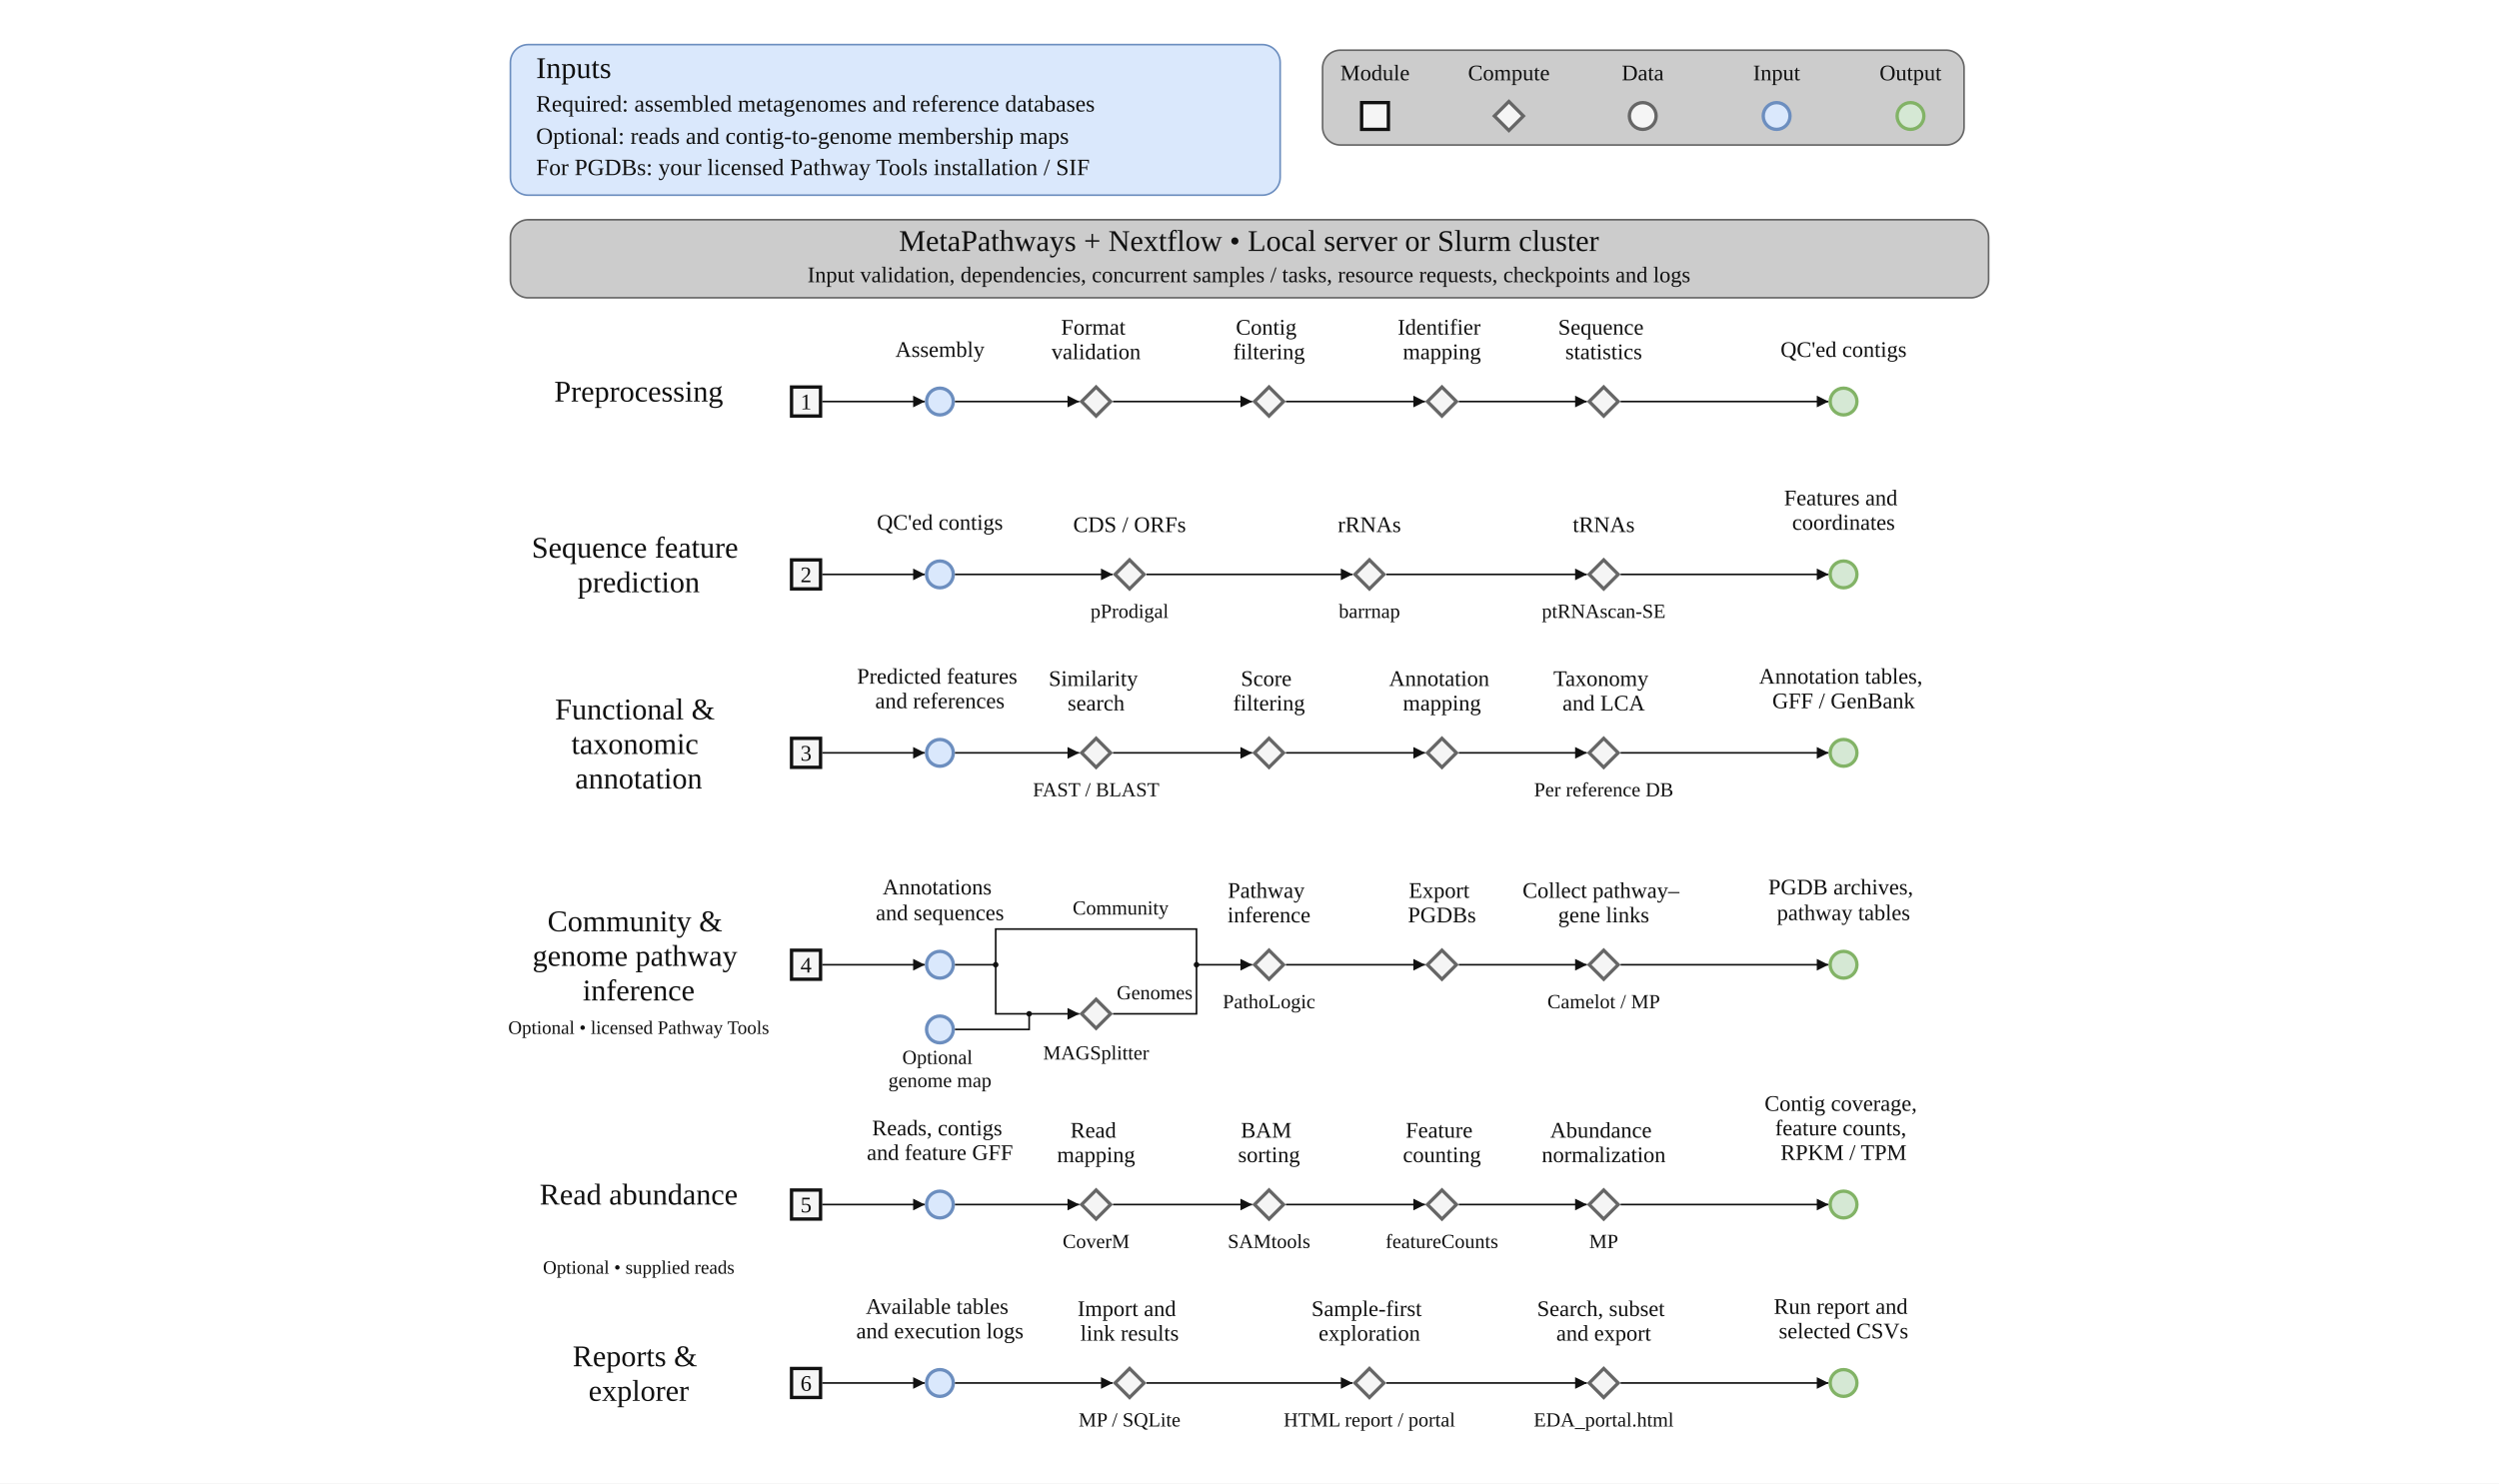
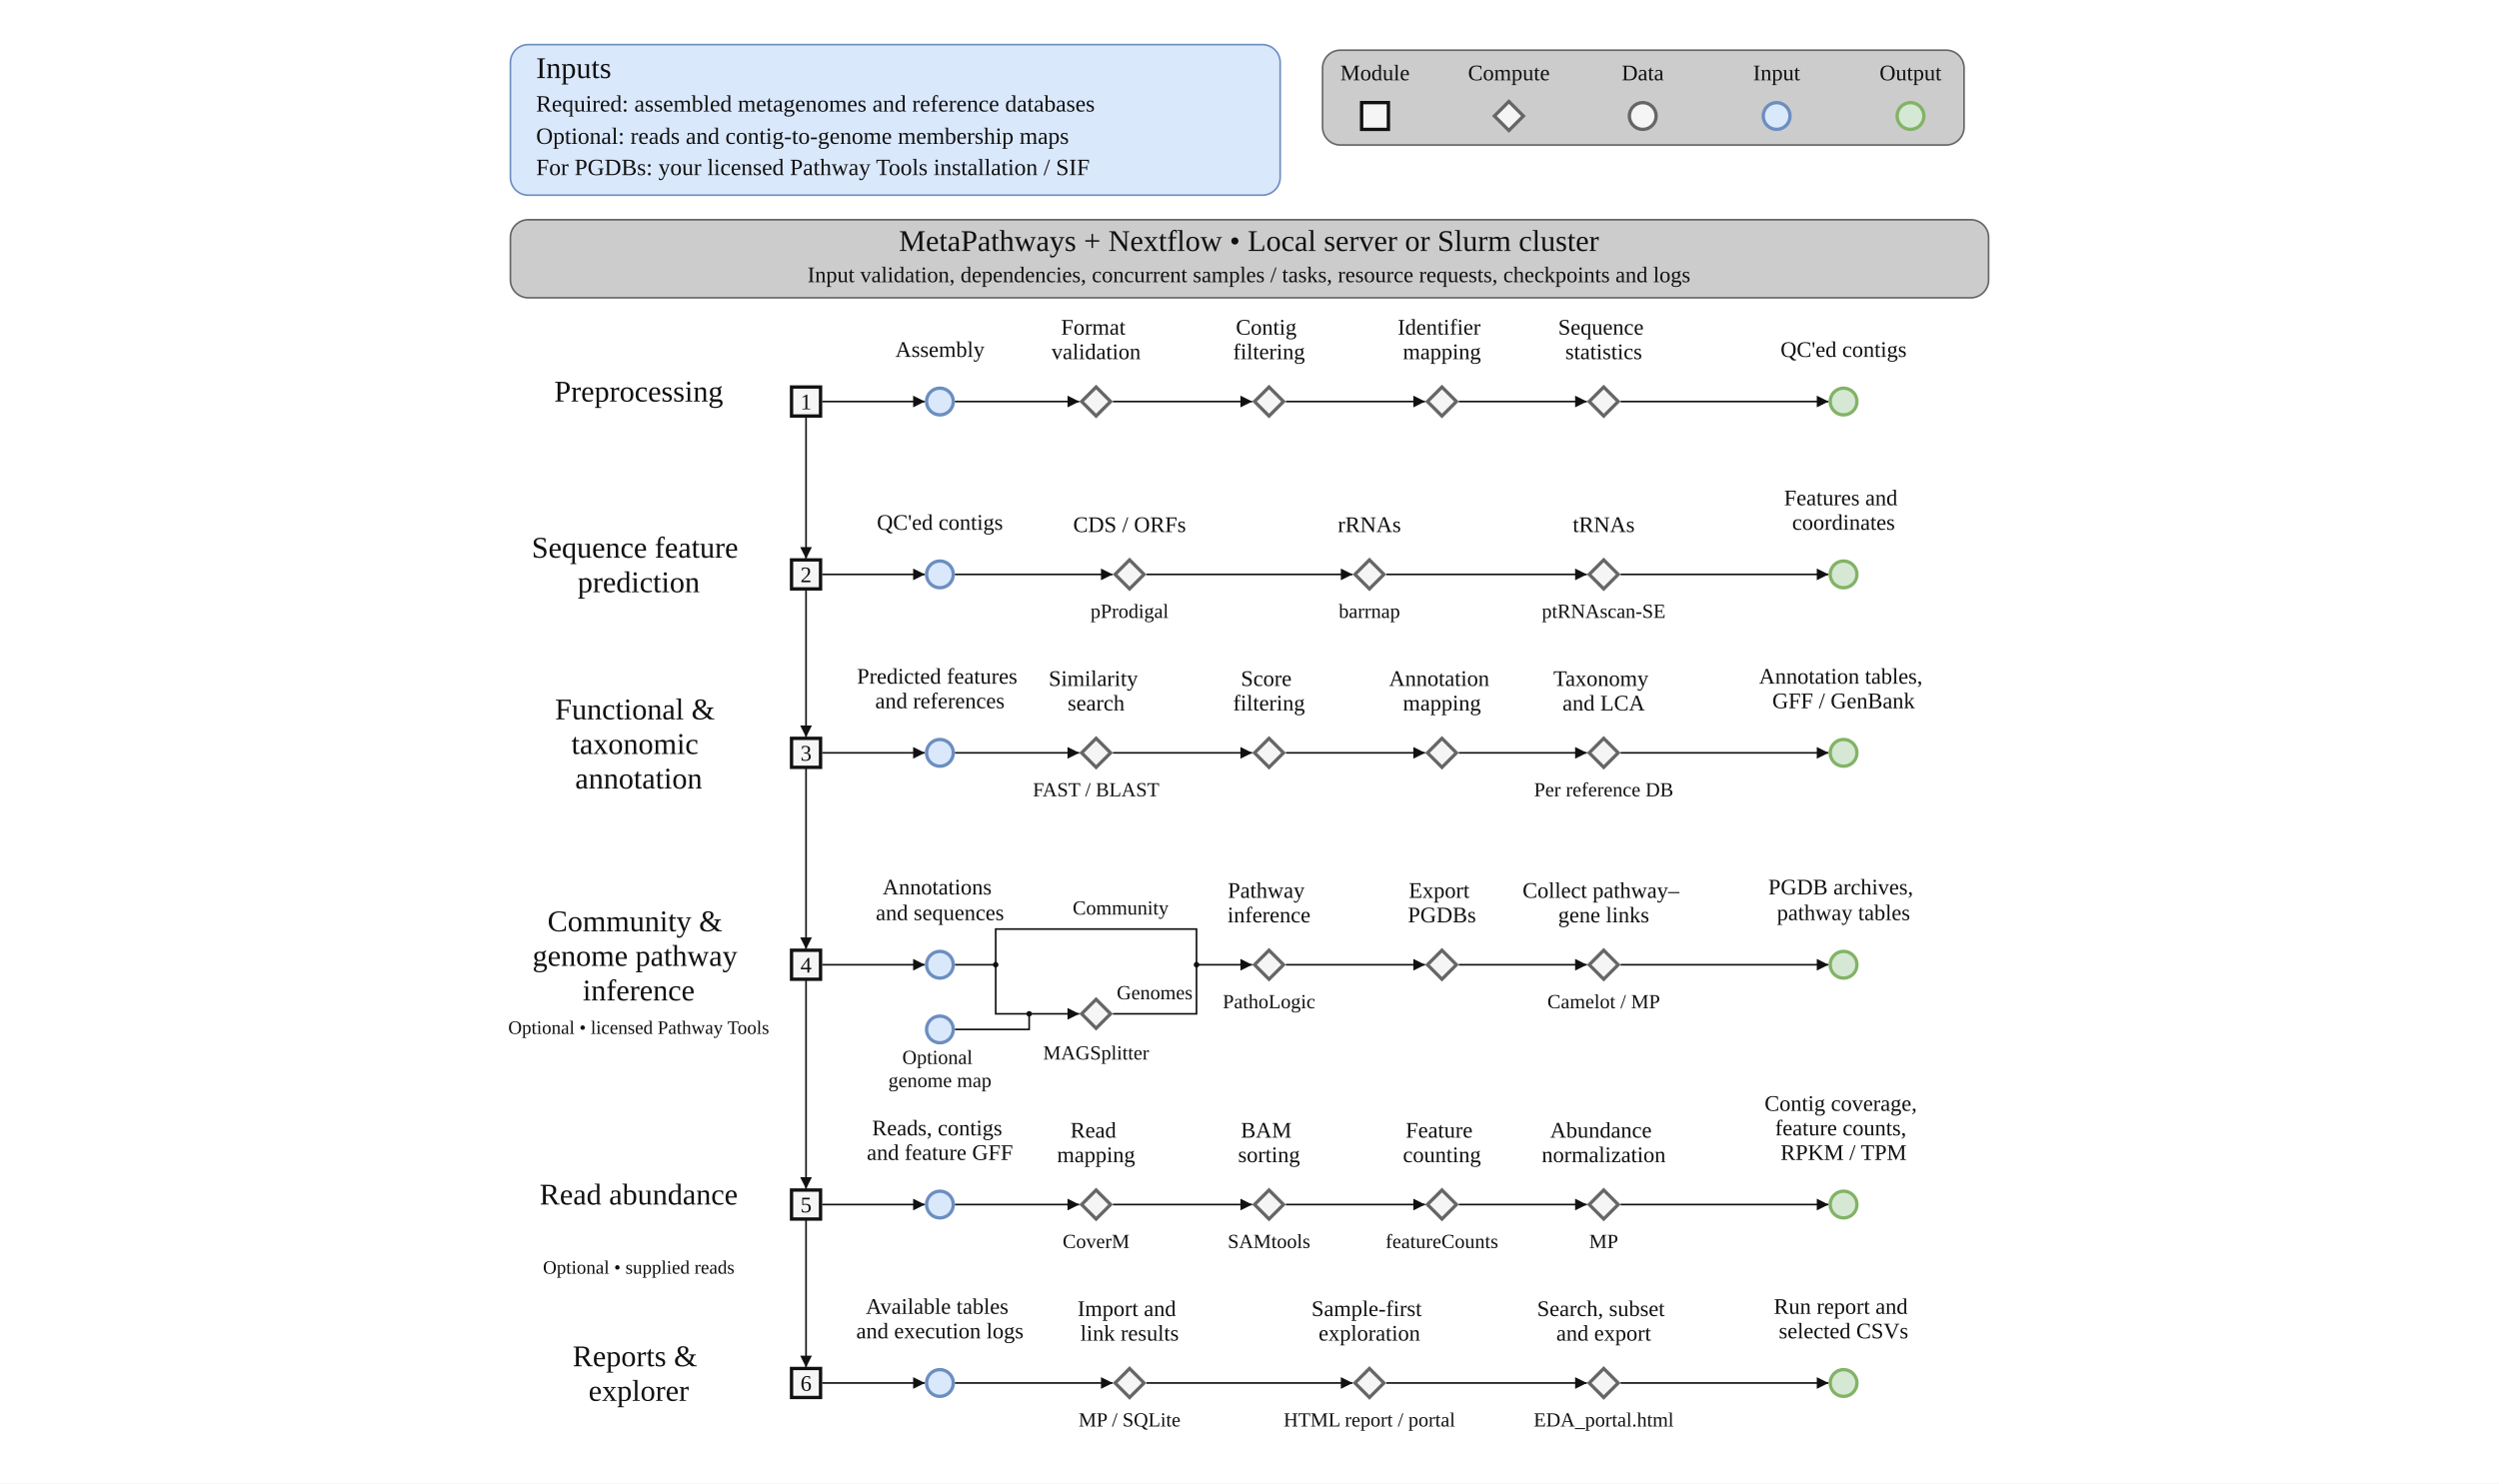
<svg xmlns="http://www.w3.org/2000/svg" viewBox="0 0 2240 1330" width="2240" height="1330" role="img">
  <rect width="2240" height="1330" fill="#ffffff" />
  <svg viewBox="135 0 1365 1290" width="1365" height="1290" role="img" aria-labelledby="workflow-title workflow-desc" x="437.5" y="20">
    <rect width="1500" height="1290" fill="#FFFFFF" />
    <defs>
      <marker id="arrow" viewBox="0 0 10 10" refX="10" refY="5" markerWidth="7" markerHeight="7" orient="auto-start-reverse">
        <path d="M 0 0 L 10 5 L 0 10 z" fill="#111111" />
      </marker>
    </defs>
    <style>text { font-family: "Times New Roman", Times, serif; fill: #111111; } .wire { fill: none; stroke: #111111; stroke-width: 1.5; marker-end: url(#arrow); } .branch { fill: none; stroke: #111111; stroke-width: 1.5; stroke-linejoin: miter; }</style>
    <rect x="155" y="20" width="690" height="135" rx="16" fill="#DAE8FC" stroke="#6C8EBF" stroke-width="1.5" />
    <text x="178" y="50" font-size="27" text-anchor="start">
      <tspan x="178" dy="0">Inputs</tspan>
    </text>
    <text x="178" y="80" font-size="21" text-anchor="start">
      <tspan x="178" dy="0">Required: assembled metagenomes and reference databases</tspan>
    </text>
    <text x="178" y="109" font-size="21" text-anchor="start">
      <tspan x="178" dy="0">Optional: reads and contig-to-genome membership maps</tspan>
    </text>
    <text x="178" y="137" font-size="21" text-anchor="start">
      <tspan x="178" dy="0">For PGDBs: your licensed Pathway Tools installation / SIF</tspan>
    </text>
    <rect x="883" y="25" width="575" height="85" rx="16" fill="#CCCCCC" stroke="#666666" stroke-width="1.5" />
    <text x="930" y="52" font-size="20" text-anchor="middle">
      <tspan x="930" dy="0">Module</tspan>
    </text>
    <text x="1050" y="52" font-size="20" text-anchor="middle">
      <tspan x="1050" dy="0">Compute</tspan>
    </text>
    <text x="1170" y="52" font-size="20" text-anchor="middle">
      <tspan x="1170" dy="0">Data</tspan>
    </text>
    <text x="1290" y="52" font-size="20" text-anchor="middle">
      <tspan x="1290" dy="0">Input</tspan>
    </text>
    <text x="1410" y="52" font-size="20" text-anchor="middle">
      <tspan x="1410" dy="0">Output</tspan>
    </text>
    <rect x="918" y="72" width="24" height="24" fill="#F5F5F5" stroke="#111111" stroke-width="3" />
    <path d="M 1050 71 L 1063 84 L 1050 97 L 1037 84 Z" fill="#F5F5F5" stroke="#666666" stroke-width="3" />
    <circle cx="1170" cy="84" r="12" fill="#F5F5F5" stroke="#666666" stroke-width="3" />
    <circle cx="1290" cy="84" r="12" fill="#DAE8FC" stroke="#6C8EBF" stroke-width="3" />
    <circle cx="1410" cy="84" r="12" fill="#D5E8D4" stroke="#82B366" stroke-width="3" />
    <rect x="155" y="177" width="1325" height="70" rx="16" fill="#CCCCCC" stroke="#666666" stroke-width="1.5" />
    <text x="817" y="205" font-size="27" text-anchor="middle">
      <tspan x="817" dy="0">MetaPathways + Nextflow  •  Local server or Slurm cluster</tspan>
    </text>
    <text x="817" y="233" font-size="20" text-anchor="middle">
      <tspan x="817" dy="0">Input validation, dependencies, concurrent samples / tasks, resource requests, checkpoints and logs</tspan>
    </text>
    <text x="270" y="340" font-size="27" text-anchor="middle">
      <tspan x="270" dy="0">Preprocessing</tspan>
    </text>
    <rect x="407" y="327" width="26" height="26" fill="#F5F5F5" stroke="#111111" stroke-width="3" />
    <text x="420" y="347" font-size="20" text-anchor="middle">
      <tspan x="420" dy="0">1</tspan>
    </text>
    <path d="M 434.5 340 L 526.5 340" class="wire" />
    <circle cx="540" cy="340" r="12" fill="#DAE8FC" stroke="#6C8EBF" stroke-width="3" />
    <text x="540" y="300" font-size="20" text-anchor="middle">
      <tspan x="540" dy="0">Assembly</tspan>
    </text>
    <path d="M 553.5 340 L 664.879 340" class="wire" />
    <path d="M 680 327 L 693 340 L 680 353 L 667 340 Z" fill="#F5F5F5" stroke="#666666" stroke-width="3" />
    <text x="680" y="280" font-size="20" text-anchor="middle">
      <tspan x="680" dy="0">Format</tspan>
      <tspan x="680" dy="22">validation</tspan>
    </text>
    <path d="M 695.121 340 L 819.879 340" class="wire" />
    <path d="M 835 327 L 848 340 L 835 353 L 822 340 Z" fill="#F5F5F5" stroke="#666666" stroke-width="3" />
    <text x="835" y="280" font-size="20" text-anchor="middle">
      <tspan x="835" dy="0">Contig</tspan>
      <tspan x="835" dy="22">filtering</tspan>
    </text>
    <path d="M 850.121 340 L 974.879 340" class="wire" />
    <path d="M 990 327 L 1003 340 L 990 353 L 977 340 Z" fill="#F5F5F5" stroke="#666666" stroke-width="3" />
    <text x="990" y="280" font-size="20" text-anchor="middle">
      <tspan x="990" dy="0">Identifier</tspan>
      <tspan x="990" dy="22">mapping</tspan>
    </text>
    <path d="M 1005.12 340 L 1119.88 340" class="wire" />
    <path d="M 1135 327 L 1148 340 L 1135 353 L 1122 340 Z" fill="#F5F5F5" stroke="#666666" stroke-width="3" />
    <text x="1135" y="280" font-size="20" text-anchor="middle">
      <tspan x="1135" dy="0">Sequence</tspan>
      <tspan x="1135" dy="22">statistics</tspan>
    </text>
    <path d="M 1150.12 340 L 1336.5 340" class="wire" />
    <circle cx="1350" cy="340" r="12" fill="#D5E8D4" stroke="#82B366" stroke-width="3" />
    <text x="1350" y="300" font-size="20" text-anchor="middle">
      <tspan x="1350" dy="0">QC'ed contigs</tspan>
    </text>
    <text x="270" y="480" font-size="27" text-anchor="middle">
      <tspan x="270" dy="0">Sequence feature</tspan>
      <tspan x="270" dy="31">prediction</tspan>
    </text>
    <rect x="407" y="482" width="26" height="26" fill="#F5F5F5" stroke="#111111" stroke-width="3" />
    <text x="420" y="502" font-size="20" text-anchor="middle">
      <tspan x="420" dy="0">2</tspan>
    </text>
    <path d="M 434.5 495 L 526.5 495" class="wire" />
    <circle cx="540" cy="495" r="12" fill="#DAE8FC" stroke="#6C8EBF" stroke-width="3" />
    <text x="540" y="455" font-size="20" text-anchor="middle">
      <tspan x="540" dy="0">QC'ed contigs</tspan>
    </text>
    <path d="M 553.5 495 L 694.879 495" class="wire" />
    <path d="M 710 482 L 723 495 L 710 508 L 697 495 Z" fill="#F5F5F5" stroke="#666666" stroke-width="3" />
    <text x="710" y="457" font-size="20" text-anchor="middle">
      <tspan x="710" dy="0">CDS / ORFs</tspan>
    </text>
    <text x="710" y="534" font-size="18" text-anchor="middle">
      <tspan x="710" dy="0">pProdigal</tspan>
    </text>
    <path d="M 725.121 495 L 909.879 495" class="wire" />
    <path d="M 925 482 L 938 495 L 925 508 L 912 495 Z" fill="#F5F5F5" stroke="#666666" stroke-width="3" />
    <text x="925" y="457" font-size="20" text-anchor="middle">
      <tspan x="925" dy="0">rRNAs</tspan>
    </text>
    <text x="925" y="534" font-size="18" text-anchor="middle">
      <tspan x="925" dy="0">barrnap</tspan>
    </text>
    <path d="M 940.121 495 L 1119.88 495" class="wire" />
    <path d="M 1135 482 L 1148 495 L 1135 508 L 1122 495 Z" fill="#F5F5F5" stroke="#666666" stroke-width="3" />
    <text x="1135" y="457" font-size="20" text-anchor="middle">
      <tspan x="1135" dy="0">tRNAs</tspan>
    </text>
    <text x="1135" y="534" font-size="18" text-anchor="middle">
      <tspan x="1135" dy="0">ptRNAscan-SE</tspan>
    </text>
    <path d="M 1150.12 495 L 1336.5 495" class="wire" />
    <circle cx="1350" cy="495" r="12" fill="#D5E8D4" stroke="#82B366" stroke-width="3" />
    <text x="1350" y="433" font-size="20" text-anchor="middle">
      <tspan x="1350" dy="0">Features and</tspan>
      <tspan x="1350" dy="22">coordinates</tspan>
    </text>
    <text x="270" y="625" font-size="27" text-anchor="middle">
      <tspan x="270" dy="0">Functional &amp;</tspan>
      <tspan x="270" dy="31">taxonomic</tspan>
      <tspan x="270" dy="31">annotation</tspan>
    </text>
    <rect x="407" y="642" width="26" height="26" fill="#F5F5F5" stroke="#111111" stroke-width="3" />
    <text x="420" y="662" font-size="20" text-anchor="middle">
      <tspan x="420" dy="0">3</tspan>
    </text>
    <path d="M 434.5 655 L 526.5 655" class="wire" />
    <circle cx="540" cy="655" r="12" fill="#DAE8FC" stroke="#6C8EBF" stroke-width="3" />
    <text x="540" y="593" font-size="20" text-anchor="middle">
      <tspan x="540" dy="0">Predicted features</tspan>
      <tspan x="540" dy="22">and references</tspan>
    </text>
    <path d="M 553.5 655 L 664.879 655" class="wire" />
    <path d="M 680 642 L 693 655 L 680 668 L 667 655 Z" fill="#F5F5F5" stroke="#666666" stroke-width="3" />
    <text x="680" y="595" font-size="20" text-anchor="middle">
      <tspan x="680" dy="0">Similarity</tspan>
      <tspan x="680" dy="22">search</tspan>
    </text>
    <text x="680" y="694" font-size="18" text-anchor="middle">
      <tspan x="680" dy="0">FAST / BLAST</tspan>
    </text>
    <path d="M 695.121 655 L 819.879 655" class="wire" />
    <path d="M 835 642 L 848 655 L 835 668 L 822 655 Z" fill="#F5F5F5" stroke="#666666" stroke-width="3" />
    <text x="835" y="595" font-size="20" text-anchor="middle">
      <tspan x="835" dy="0">Score</tspan>
      <tspan x="835" dy="22">filtering</tspan>
    </text>
    <path d="M 850.121 655 L 974.879 655" class="wire" />
    <path d="M 990 642 L 1003 655 L 990 668 L 977 655 Z" fill="#F5F5F5" stroke="#666666" stroke-width="3" />
    <text x="990" y="595" font-size="20" text-anchor="middle">
      <tspan x="990" dy="0">Annotation</tspan>
      <tspan x="990" dy="22">mapping</tspan>
    </text>
    <path d="M 1005.12 655 L 1119.88 655" class="wire" />
    <path d="M 1135 642 L 1148 655 L 1135 668 L 1122 655 Z" fill="#F5F5F5" stroke="#666666" stroke-width="3" />
    <text x="1135" y="595" font-size="20" text-anchor="middle">
      <tspan x="1135" dy="0">Taxonomy</tspan>
      <tspan x="1135" dy="22">and LCA</tspan>
    </text>
    <text x="1135" y="694" font-size="18" text-anchor="middle">
      <tspan x="1135" dy="0">Per reference DB</tspan>
    </text>
    <path d="M 1150.12 655 L 1336.5 655" class="wire" />
    <circle cx="1350" cy="655" r="12" fill="#D5E8D4" stroke="#82B366" stroke-width="3" />
    <text x="1350" y="593" font-size="20" text-anchor="middle">
      <tspan x="1350" dy="0">Annotation tables,</tspan>
      <tspan x="1350" dy="22">GFF / GenBank</tspan>
    </text>
    <text x="270" y="815" font-size="27" text-anchor="middle">
      <tspan x="270" dy="0">Community &amp;</tspan>
      <tspan x="270" dy="31">genome pathway</tspan>
      <tspan x="270" dy="31">inference</tspan>
    </text>
    <rect x="407" y="832" width="26" height="26" fill="#F5F5F5" stroke="#111111" stroke-width="3" />
    <text x="420" y="852" font-size="20" text-anchor="middle">
      <tspan x="420" dy="0">4</tspan>
    </text>
    <path d="M 434.5 845 L 526.5 845" class="wire" />
    <circle cx="540" cy="845" r="12" fill="#DAE8FC" stroke="#6C8EBF" stroke-width="3" />
    <text x="540" y="782" font-size="20" text-anchor="middle">
      <tspan x="540" dy="0">Annotations</tspan>
      <tspan x="540" dy="23.0">and sequences</tspan>
    </text>
    <circle cx="540" cy="903" r="12" fill="#DAE8FC" stroke="#6C8EBF" stroke-width="3" />
    <text x="540" y="934" font-size="18" text-anchor="middle">
      <tspan x="540" dy="0">Optional</tspan>
      <tspan x="540" dy="20.7">genome map</tspan>
    </text>
    <text x="702" y="800" font-size="18" text-anchor="middle">
      <tspan x="702" dy="0">Community</tspan>
    </text>
    <path d="M 680 876 L 693 889 L 680 902 L 667 889 Z" fill="#F5F5F5" stroke="#666666" stroke-width="3" />
    <text x="680" y="930" font-size="18" text-anchor="middle">
      <tspan x="680" dy="0">MAGSplitter</tspan>
    </text>
    <text x="732.5" y="876" font-size="18" text-anchor="middle">
      <tspan x="732.5" dy="0">Genomes</tspan>
    </text>
    <path d="M 835 832 L 848 845 L 835 858 L 822 845 Z" fill="#F5F5F5" stroke="#666666" stroke-width="3" />
    <text x="835" y="785" font-size="20" text-anchor="middle">
      <tspan x="835" dy="0">Pathway</tspan>
      <tspan x="835" dy="22">inference</tspan>
    </text>
    <text x="835" y="884" font-size="18" text-anchor="middle">
      <tspan x="835" dy="0">PathoLogic</tspan>
    </text>
    <path d="M 850.121 845 L 974.879 845" class="wire" />
    <path d="M 990 832 L 1003 845 L 990 858 L 977 845 Z" fill="#F5F5F5" stroke="#666666" stroke-width="3" />
    <text x="990" y="785" font-size="20" text-anchor="middle">
      <tspan x="990" dy="0">Export</tspan>
      <tspan x="990" dy="22">PGDBs</tspan>
    </text>
    <path d="M 1005.12 845 L 1119.88 845" class="wire" />
    <path d="M 1135 832 L 1148 845 L 1135 858 L 1122 845 Z" fill="#F5F5F5" stroke="#666666" stroke-width="3" />
    <text x="1135" y="785" font-size="20" text-anchor="middle">
      <tspan x="1135" dy="0">Collect pathway–</tspan>
      <tspan x="1135" dy="22">gene links</tspan>
    </text>
    <text x="1135" y="884" font-size="18" text-anchor="middle">
      <tspan x="1135" dy="0">Camelot / MP</tspan>
    </text>
    <path d="M 1150.12 845 L 1336.5 845" class="wire" />
    <circle cx="1350" cy="845" r="12" fill="#D5E8D4" stroke="#82B366" stroke-width="3" />
    <text x="1350" y="782" font-size="20" text-anchor="middle">
      <tspan x="1350" dy="0">PGDB archives,</tspan>
      <tspan x="1350" dy="23.0">pathway tables</tspan>
    </text>
    <text x="270" y="1060" font-size="27" text-anchor="middle">
      <tspan x="270" dy="0">Read abundance</tspan>
    </text>
    <rect x="407" y="1047" width="26" height="26" fill="#F5F5F5" stroke="#111111" stroke-width="3" />
    <text x="420" y="1067" font-size="20" text-anchor="middle">
      <tspan x="420" dy="0">5</tspan>
    </text>
    <path d="M 434.5 1060 L 526.5 1060" class="wire" />
    <circle cx="540" cy="1060" r="12" fill="#DAE8FC" stroke="#6C8EBF" stroke-width="3" />
    <text x="540" y="998" font-size="20" text-anchor="middle">
      <tspan x="540" dy="0">Reads, contigs</tspan>
      <tspan x="540" dy="22">and feature GFF</tspan>
    </text>
    <path d="M 553.5 1060 L 664.879 1060" class="wire" />
    <path d="M 680 1047 L 693 1060 L 680 1073 L 667 1060 Z" fill="#F5F5F5" stroke="#666666" stroke-width="3" />
    <text x="680" y="1000" font-size="20" text-anchor="middle">
      <tspan x="680" dy="0">Read</tspan>
      <tspan x="680" dy="22">mapping</tspan>
    </text>
    <text x="680" y="1099" font-size="18" text-anchor="middle">
      <tspan x="680" dy="0">CoverM</tspan>
    </text>
    <path d="M 695.121 1060 L 819.879 1060" class="wire" />
    <path d="M 835 1047 L 848 1060 L 835 1073 L 822 1060 Z" fill="#F5F5F5" stroke="#666666" stroke-width="3" />
    <text x="835" y="1000" font-size="20" text-anchor="middle">
      <tspan x="835" dy="0">BAM</tspan>
      <tspan x="835" dy="22">sorting</tspan>
    </text>
    <text x="835" y="1099" font-size="18" text-anchor="middle">
      <tspan x="835" dy="0">SAMtools</tspan>
    </text>
    <path d="M 850.121 1060 L 974.879 1060" class="wire" />
    <path d="M 990 1047 L 1003 1060 L 990 1073 L 977 1060 Z" fill="#F5F5F5" stroke="#666666" stroke-width="3" />
    <text x="990" y="1000" font-size="20" text-anchor="middle">
      <tspan x="990" dy="0">Feature</tspan>
      <tspan x="990" dy="22">counting</tspan>
    </text>
    <text x="990" y="1099" font-size="18" text-anchor="middle">
      <tspan x="990" dy="0">featureCounts</tspan>
    </text>
    <path d="M 1005.12 1060 L 1119.88 1060" class="wire" />
    <path d="M 1135 1047 L 1148 1060 L 1135 1073 L 1122 1060 Z" fill="#F5F5F5" stroke="#666666" stroke-width="3" />
    <text x="1135" y="1000" font-size="20" text-anchor="middle">
      <tspan x="1135" dy="0">Abundance</tspan>
      <tspan x="1135" dy="22">normalization</tspan>
    </text>
    <text x="1135" y="1099" font-size="18" text-anchor="middle">
      <tspan x="1135" dy="0">MP</tspan>
    </text>
    <path d="M 1150.12 1060 L 1336.5 1060" class="wire" />
    <circle cx="1350" cy="1060" r="12" fill="#D5E8D4" stroke="#82B366" stroke-width="3" />
    <text x="1350" y="976" font-size="20" text-anchor="middle">
      <tspan x="1350" dy="0">Contig coverage,</tspan>
      <tspan x="1350" dy="22">feature counts,</tspan>
      <tspan x="1350" dy="22">RPKM / TPM</tspan>
    </text>
    <text x="270" y="1205" font-size="27" text-anchor="middle">
      <tspan x="270" dy="0">Reports &amp;</tspan>
      <tspan x="270" dy="31">explorer</tspan>
    </text>
    <rect x="407" y="1207" width="26" height="26" fill="#F5F5F5" stroke="#111111" stroke-width="3" />
    <text x="420" y="1227" font-size="20" text-anchor="middle">
      <tspan x="420" dy="0">6</tspan>
    </text>
    <path d="M 434.5 1220 L 526.5 1220" class="wire" />
    <circle cx="540" cy="1220" r="12" fill="#DAE8FC" stroke="#6C8EBF" stroke-width="3" />
    <text x="540" y="1158" font-size="20" text-anchor="middle">
      <tspan x="540" dy="0">Available tables</tspan>
      <tspan x="540" dy="22">and execution logs</tspan>
    </text>
    <path d="M 553.5 1220 L 694.879 1220" class="wire" />
    <path d="M 710 1207 L 723 1220 L 710 1233 L 697 1220 Z" fill="#F5F5F5" stroke="#666666" stroke-width="3" />
    <text x="710" y="1160" font-size="20" text-anchor="middle">
      <tspan x="710" dy="0">Import and</tspan>
      <tspan x="710" dy="22">link results</tspan>
    </text>
    <text x="710" y="1259" font-size="18" text-anchor="middle">
      <tspan x="710" dy="0">MP / SQLite</tspan>
    </text>
    <path d="M 725.121 1220 L 909.879 1220" class="wire" />
    <path d="M 925 1207 L 938 1220 L 925 1233 L 912 1220 Z" fill="#F5F5F5" stroke="#666666" stroke-width="3" />
    <text x="925" y="1160" font-size="20" text-anchor="middle">
      <tspan x="925" dy="0">Sample-first</tspan>
      <tspan x="925" dy="22">exploration</tspan>
    </text>
    <text x="925" y="1259" font-size="18" text-anchor="middle">
      <tspan x="925" dy="0">HTML report / portal</tspan>
    </text>
    <path d="M 940.121 1220 L 1119.88 1220" class="wire" />
    <path d="M 1135 1207 L 1148 1220 L 1135 1233 L 1122 1220 Z" fill="#F5F5F5" stroke="#666666" stroke-width="3" />
    <text x="1135" y="1160" font-size="20" text-anchor="middle">
      <tspan x="1135" dy="0">Search, subset</tspan>
      <tspan x="1135" dy="22">and export</tspan>
    </text>
    <text x="1135" y="1259" font-size="18" text-anchor="middle">
      <tspan x="1135" dy="0">EDA_portal.html</tspan>
    </text>
    <path d="M 1150.12 1220 L 1336.5 1220" class="wire" />
    <circle cx="1350" cy="1220" r="12" fill="#D5E8D4" stroke="#82B366" stroke-width="3" />
    <text x="1350" y="1158" font-size="20" text-anchor="middle">
      <tspan x="1350" dy="0">Run report and</tspan>
      <tspan x="1350" dy="22">selected CSVs</tspan>
    </text>
    <path d="M 553.5 845 L 590 845" class="branch" />
    <path d="M 590 845 L 590 813 L 770 813 L 770 845" class="branch" />
    <path d="M 590 845 L 590 889 L 620 889" class="branch" />
    <path d="M 553.5 903 L 620 903 L 620 889" class="branch" />
    <path d="M 620 889 L 664.879 889" class="wire" />
    <path d="M 695.121 889 L 770 889 L 770 845" class="branch" />
    <path d="M 770 845 L 819.879 845" class="wire" />
    <circle cx="590" cy="845" r="2.5" fill="#111111" />
    <circle cx="620" cy="889" r="2.5" fill="#111111" />
    <circle cx="770" cy="845" r="2.5" fill="#111111" />
    <text x="270" y="907" font-size="17" text-anchor="middle">Optional • licensed Pathway Tools</text>
    <text x="270" y="1122" font-size="17" text-anchor="middle">Optional • supplied reads</text>
+     <path d="M 420 354 L 420 481" fill="none" stroke="#111111" stroke-width="1.5" marker-end="url(#arrow)" class="module-flow" />
+     <path d="M 420 509 L 420 641" fill="none" stroke="#111111" stroke-width="1.5" marker-end="url(#arrow)" class="module-flow" />
+     <path d="M 420 669 L 420 831" fill="none" stroke="#111111" stroke-width="1.5" marker-end="url(#arrow)" class="module-flow" />
+     <path d="M 420 859 L 420 1046" fill="none" stroke="#111111" stroke-width="1.5" marker-end="url(#arrow)" class="module-flow" />
+     <path d="M 420 1074 L 420 1206" fill="none" stroke="#111111" stroke-width="1.5" marker-end="url(#arrow)" class="module-flow" />
  </svg>
</svg>
